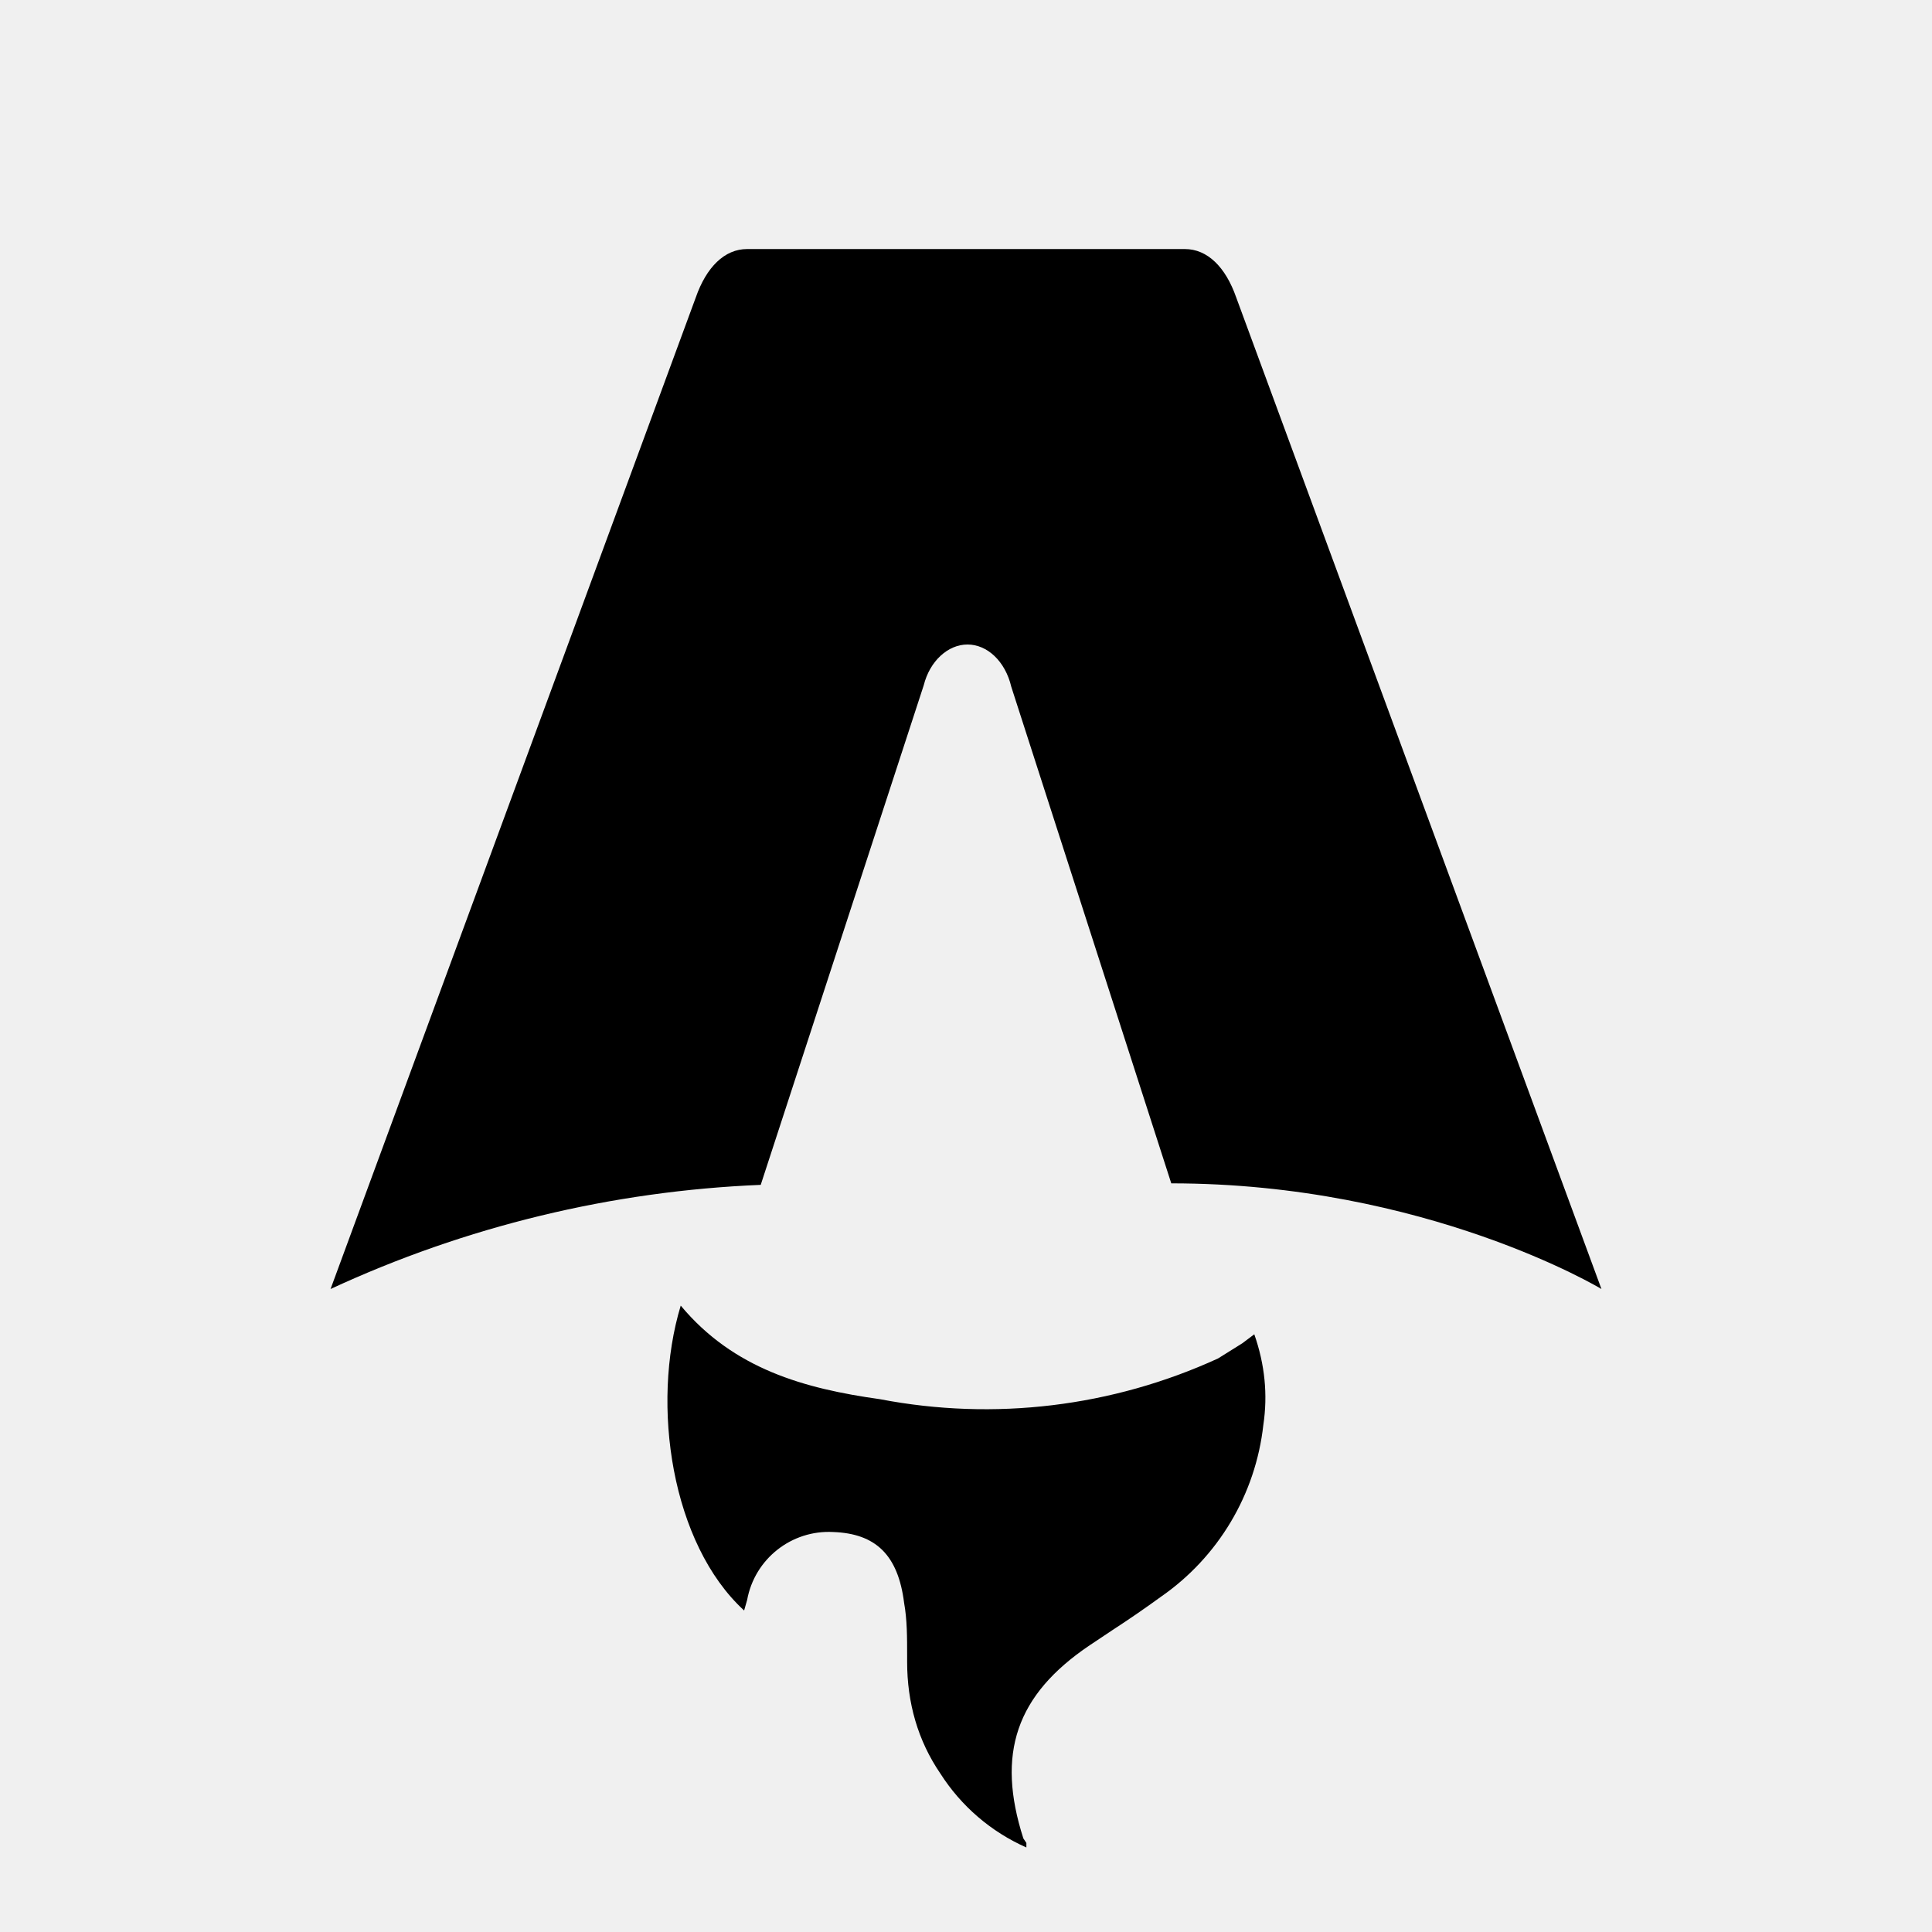
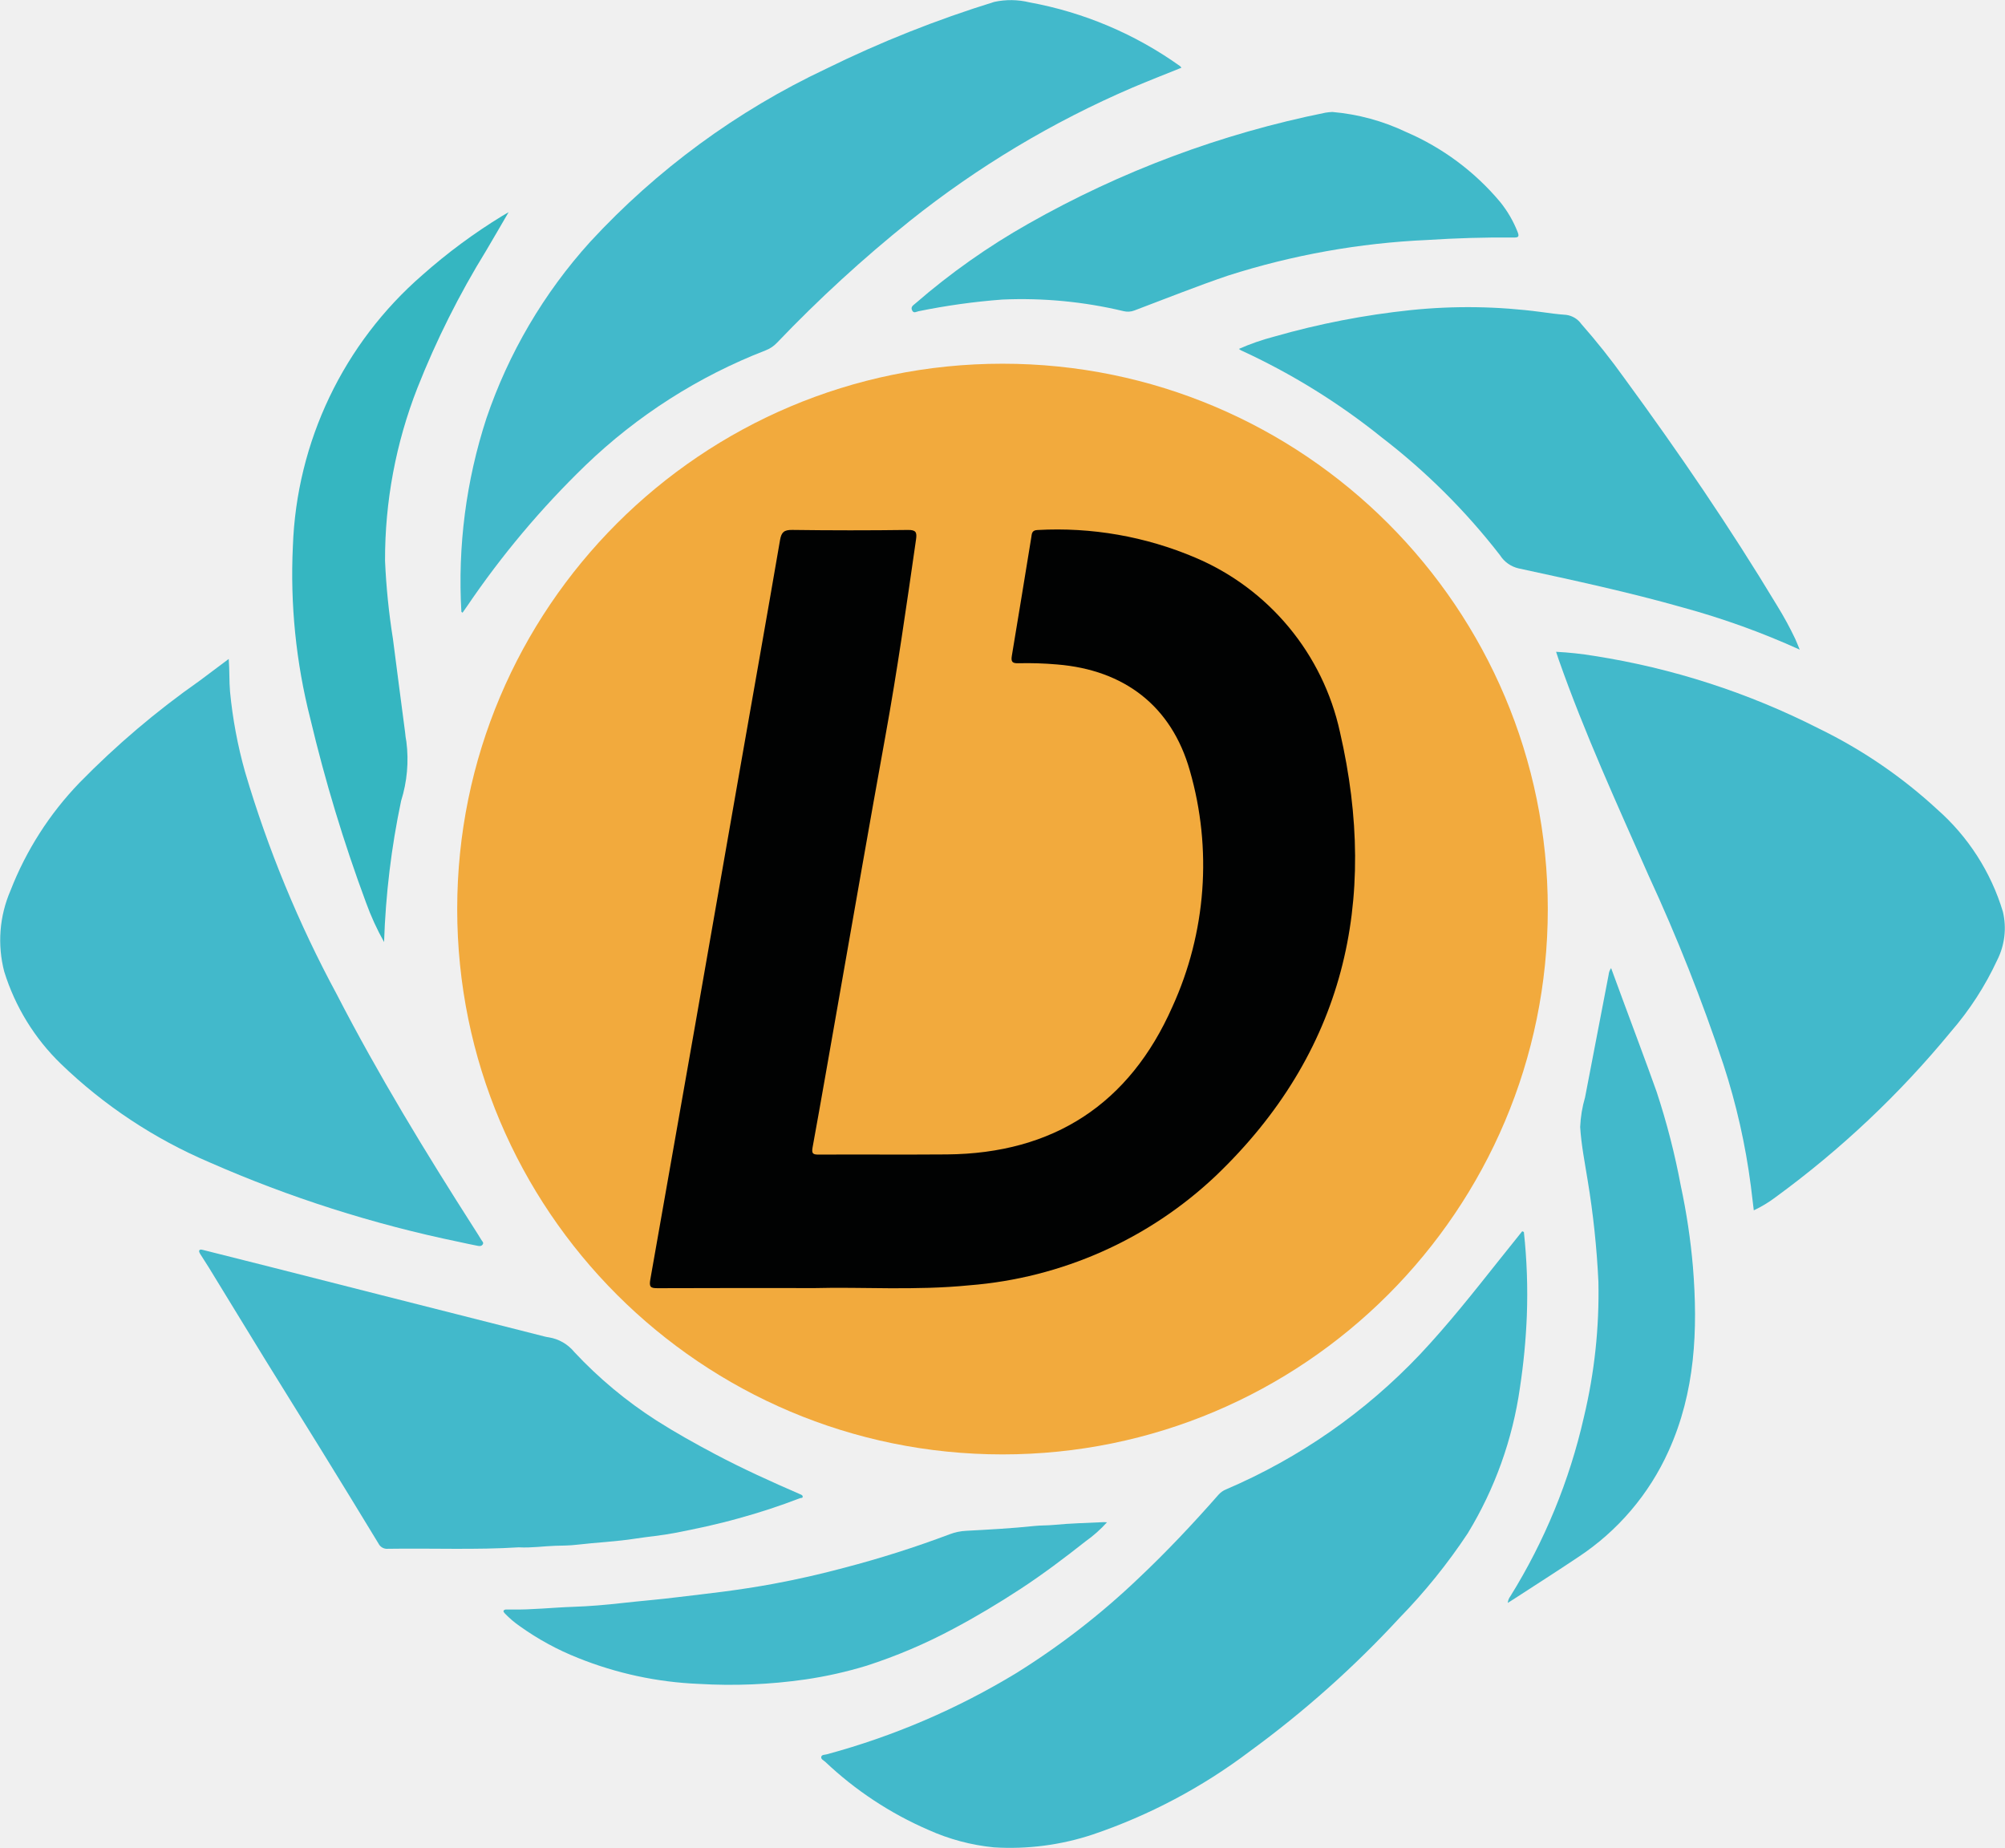
- <svg xmlns="http://www.w3.org/2000/svg" fill="none" viewBox="0 0 128 128">
-   <path d="M50.4 78.5a75.1 75.1 0 0 0-28.5 6.9l24.2-65.7c.7-2 1.9-3.2 3.4-3.2h29c1.5 0 2.7 1.2 3.4 3.2l24.2 65.7s-11.6-7-28.5-7L67 45.5c-.4-1.7-1.6-2.8-2.9-2.8-1.3 0-2.5 1.1-2.9 2.7L50.4 78.5Zm-1.1 28.2Zm-4.2-20.2c-2 6.6-.6 15.8 4.2 20.2a17.5 17.5 0 0 1 .2-.7 5.5 5.5 0 0 1 5.7-4.5c2.8.1 4.3 1.5 4.7 4.7.2 1.1.2 2.3.2 3.5v.4c0 2.7.7 5.2 2.2 7.4a13 13 0 0 0 5.7 4.9v-.3l-.2-.3c-1.8-5.6-.5-9.5 4.4-12.8l1.5-1a73 73 0 0 0 3.2-2.2 16 16 0 0 0 6.8-11.4c.3-2 .1-4-.6-6l-.8.6-1.6 1a37 37 0 0 1-22.4 2.7c-5-.7-9.7-2-13.2-6.2Z" />
-   <style>
-         path { fill: #000; }
-         @media (prefers-color-scheme: dark) {
-             path { fill: #FFF; }
-         }
-     </style>
+ <svg xmlns="http://www.w3.org/2000/svg" id="Capa_1" data-name="Capa 1" viewBox="0 0 134.248 123.722">
+   <defs>
+     <style>.cls-1{fill:#42b9cb;}.cls-1,.cls-2,.cls-3,.cls-5{fill-rule:evenodd;}.cls-2{fill:#40b9c9;}.cls-3{fill:#35b6c1;}.cls-4{fill:#f2aa3d;}.cls-5{fill:#010202;}</style>
+   </defs>
+   <path class="cls-1" d="M102.034,82.481a38.693,38.693,0,0,1,.197,5.619,43.602,43.602,0,0,1-.46,4.797,25.658,25.658,0,0,1-3.5,9.765,38.761,38.761,0,0,1-4.572,5.663,68.917,68.917,0,0,1-10.018,8.926,37.243,37.243,0,0,1-10.508,5.567,17.567,17.567,0,0,1-6.629.862,14.036,14.036,0,0,1-4.392-1.174,23.792,23.792,0,0,1-6.895-4.552c-.107-.099-.309-.175-.266-.344.038-.143.242-.125.371-.16a49.142,49.142,0,0,0,12.675-5.431,50.507,50.507,0,0,0,8.16-6.32c1.895-1.785,3.678-3.678,5.395-5.633a1.362,1.362,0,0,1,.512-.357,39.004,39.004,0,0,0,12.982-9.042c1.881-2,3.58-4.15,5.285-6.296q.773-.973,1.551-1.938C101.96,82.449,101.997,82.465,102.034,82.481Z" />
+   <path class="cls-1" d="M79.107,4.533c-1.11.45-2.21.877-3.295,1.338A65.013,65.013,0,0,0,60.923,14.789a91.066,91.066,0,0,0-8.898,8.158,2.049,2.049,0,0,1-.762.51,36.295,36.295,0,0,0-12.06,7.697,59.682,59.682,0,0,0-7.921,9.421c-.103.149-.207.296-.312.446-.042-.036-.077-.051-.078-.068a35.246,35.246,0,0,1,1.674-12.938,33.804,33.804,0,0,1,6.948-11.822,51.226,51.226,0,0,1,15.788-11.583A76.969,76.969,0,0,1,66.577.126a5.239,5.239,0,0,1,2.352.032,25.083,25.083,0,0,1,10.09,4.273A.674.674,0,0,1,79.107,4.533Z" />
+   <path class="cls-1" d="M15.315,44.116c.061.78.025,1.483.087,2.185a30.462,30.462,0,0,0,1.009,5.388,77.508,77.508,0,0,0,6.135,14.876c2.786,5.4,5.945,10.585,9.218,15.7.16.25.32.501.472.755.054.088.171.17.083.298-.088.129-.225.11-.347.087-.415-.082-.828-.167-1.24-.26a83.428,83.428,0,0,1-16.715-5.332,32.838,32.838,0,0,1-9.94-6.588,14.627,14.627,0,0,1-3.794-6.178,8.347,8.347,0,0,1,.415-5.413,21.787,21.787,0,0,1,4.625-7.231,57.085,57.085,0,0,1,8.033-6.82C13.99,45.111,14.62,44.637,15.315,44.116Z" />
+   <path class="cls-1" d="M104.19,43.637a22.952,22.952,0,0,1,2.555.276,50.268,50.268,0,0,1,15.036,4.862,32.888,32.888,0,0,1,7.918,5.404,14.832,14.832,0,0,1,4.408,6.86,4.748,4.748,0,0,1-.385,3.248,20.439,20.439,0,0,1-3.1,4.788,64.176,64.176,0,0,1-11.746,11.084,8.185,8.185,0,0,1-1.448.873c-.067-.564-.135-1.101-.198-1.637a44.594,44.594,0,0,0-1.833-8.117,121.987,121.987,0,0,0-5.015-12.665c-2.109-4.776-4.285-9.524-6.019-14.457C104.309,43.998,104.258,43.839,104.19,43.637Z" />
+   <path class="cls-1" d="M34.732,103.593c-2.861.18-5.812.052-8.761.098a.631.631,0,0,1-.627-.35q-1.937-3.19-3.898-6.366c-1.219-1.977-2.454-3.941-3.671-5.918-1.268-2.061-2.524-4.127-3.788-6.19-.188-.308-.392-.607-.582-.915-.042-.068-.094-.176-.067-.228.052-.099.173-.061.265-.038q2.219.557,4.436,1.117,3.77.957,7.539,1.916,5.443,1.381,10.887,2.76a2.211,2.211,0,0,0,.286.056,2.775,2.775,0,0,1,1.704.985,28.788,28.788,0,0,0,5.5,4.583c1.268.807,2.58,1.538,3.909,2.243,1.859.986,3.773,1.852,5.702,2.689.082.035.171.066.18.151.014.127-.112.09-.182.117a42.386,42.386,0,0,1-4.109,1.349c-1.417.4-2.854.704-4.296.983-.859.166-1.736.238-2.602.373-1.311.205-2.636.259-3.952.413-.472.056-.954.057-1.427.069C36.39,103.513,35.607,103.64,34.732,103.593Z" />
+   <path class="cls-2" d="M120.503,43.493a52.269,52.269,0,0,0-7.839-2.825c-3.622-1.028-7.303-1.817-10.98-2.614a2.001,2.001,0,0,1-1.247-.88,43.597,43.597,0,0,0-7.903-7.875,45.036,45.036,0,0,0-9.447-5.847,1.424,1.424,0,0,1-.137-.093,15.743,15.743,0,0,1,2.365-.823,53.299,53.299,0,0,1,9.164-1.777,37.232,37.232,0,0,1,8.704.128c.56.077,1.119.155,1.682.193a1.481,1.481,0,0,1,1.017.614,45.841,45.841,0,0,1,2.897,3.648c3.613,4.935,7.064,9.981,10.221,15.223a23.017,23.017,0,0,1,1.195,2.192C120.288,42.959,120.366,43.167,120.503,43.493Z" />
+   <path class="cls-2" d="M89.206,7.496a14.368,14.368,0,0,1,4.961,1.35,16.948,16.948,0,0,1,6.268,4.663,7.601,7.601,0,0,1,1.187,2.042c.118.304.026.353-.261.351-1.937-.02-3.872.042-5.804.165a51.315,51.315,0,0,0-13.331,2.384c-2.11.715-4.181,1.548-6.267,2.334a1.207,1.207,0,0,1-.737.044,29.334,29.334,0,0,0-8.109-.774,44.765,44.765,0,0,0-5.612.782c-.146.026-.324.173-.433-.066-.106-.232.082-.332.214-.447a46.253,46.253,0,0,1,7.57-5.343,67.144,67.144,0,0,1,19.897-7.437A4.134,4.134,0,0,1,89.206,7.496Z" />
+   <path class="cls-3" d="M25.716,63.07a17.669,17.669,0,0,1-1.21-2.646,105.237,105.237,0,0,1-3.727-12.302,39.209,39.209,0,0,1-1.169-11.545,25.225,25.225,0,0,1,8.681-18.173,37.55,37.55,0,0,1,5.341-3.951c.103-.063.208-.122.422-.247-.543.931-1.018,1.758-1.505,2.578a58.438,58.438,0,0,0-4.601,9.189,31.454,31.454,0,0,0-2.167,11.58,46.107,46.107,0,0,0,.529,5.221c.265,2.085.542,4.168.814,6.253a5.831,5.831,0,0,0,.086.628,9.279,9.279,0,0,1-.354,3.965A54.49,54.49,0,0,0,25.716,63.07Z" />
+   <path class="cls-1" d="M107.875,64.814c.27.732.525,1.428.781,2.123.757,2.051,1.531,4.095,2.264,6.152a48.513,48.513,0,0,1,1.62,6.297,43.542,43.542,0,0,1,.813,5.427c.341,4.222.157,8.379-1.625,12.32a16.734,16.734,0,0,1-6.077,7.127c-1.397.934-2.814,1.838-4.224,2.754-.141.093-.285.182-.472.3a.865.865,0,0,1,.173-.444,39.12,39.12,0,0,0,4.925-11.998,35.686,35.686,0,0,0,.971-9.058,58.304,58.304,0,0,0-.722-6.807c-.19-1.182-.425-2.363-.499-3.552a8.295,8.295,0,0,1,.328-1.991q.787-4.104,1.579-8.209A.877.877,0,0,1,107.875,64.814Z" />
+   <path class="cls-1" d="M74.121,101.917a8.784,8.784,0,0,1-1.443,1.281c-1.408,1.111-2.842,2.193-4.344,3.177-1.467.959-2.967,1.861-4.519,2.682a35.245,35.245,0,0,1-5.786,2.461,27.852,27.852,0,0,1-4.097.919,35.321,35.321,0,0,1-7.148.299,24.331,24.331,0,0,1-8.074-1.734,18.256,18.256,0,0,1-3.912-2.133,6.557,6.557,0,0,1-.988-.841c-.045-.049-.11-.126-.098-.17.023-.085.118-.106.209-.102.099.004.198-.001.297.001,1.393.025,2.777-.134,4.167-.181,1.089-.036,2.178-.13,3.261-.252,1.247-.141,2.497-.238,3.742-.395,1.009-.126,2.022-.233,3.03-.367,1.115-.147,2.23-.315,3.336-.52q2.413-.447,4.786-1.084a70.523,70.523,0,0,0,7.057-2.243,3.572,3.572,0,0,1,1.097-.228c1.522-.083,3.045-.162,4.562-.323.432-.046.865-.029,1.301-.072,1.115-.108,2.239-.131,3.359-.186A1.826,1.826,0,0,1,74.121,101.917Z" />
+   <circle class="cls-4" cx="67.124" cy="60.861" r="36.511" />
+   <path class="cls-5" d="M54.602,86.236c-3.943,0-7.256-.008-10.569.008-.467.003-.58-.075-.49-.583q3.01-17.011,5.978-34.032c.905-5.158,1.821-10.315,2.708-15.475.091-.527.272-.683.819-.676q3.874.053,7.749.002c.537-.006.606.161.538.632-.634,4.405-1.26,8.811-2.056,13.191-1.076,5.927-2.104,11.865-3.15,17.797-.571,3.237-1.129,6.478-1.72,9.711-.078.425.024.491.411.488,2.859-.014,5.719.012,8.578-.011,7.144-.058,12.228-3.385,15.098-9.879A22.846,22.846,0,0,0,79.665,51.583c-1.225-4.315-4.386-6.731-8.879-7.097a23.173,23.173,0,0,0-2.599-.082c-.39.011-.507-.084-.439-.49.446-2.641.867-5.285,1.302-7.927.04-.234.019-.492.42-.503a23.631,23.631,0,0,1,10.559,1.847A16.501,16.501,0,0,1,89.718,49.006c2.618,11.355.286,21.499-8.322,29.724a27.106,27.106,0,0,1-16.487,7.32C61.27,86.413,57.618,86.151,54.602,86.236Z" />
</svg>
